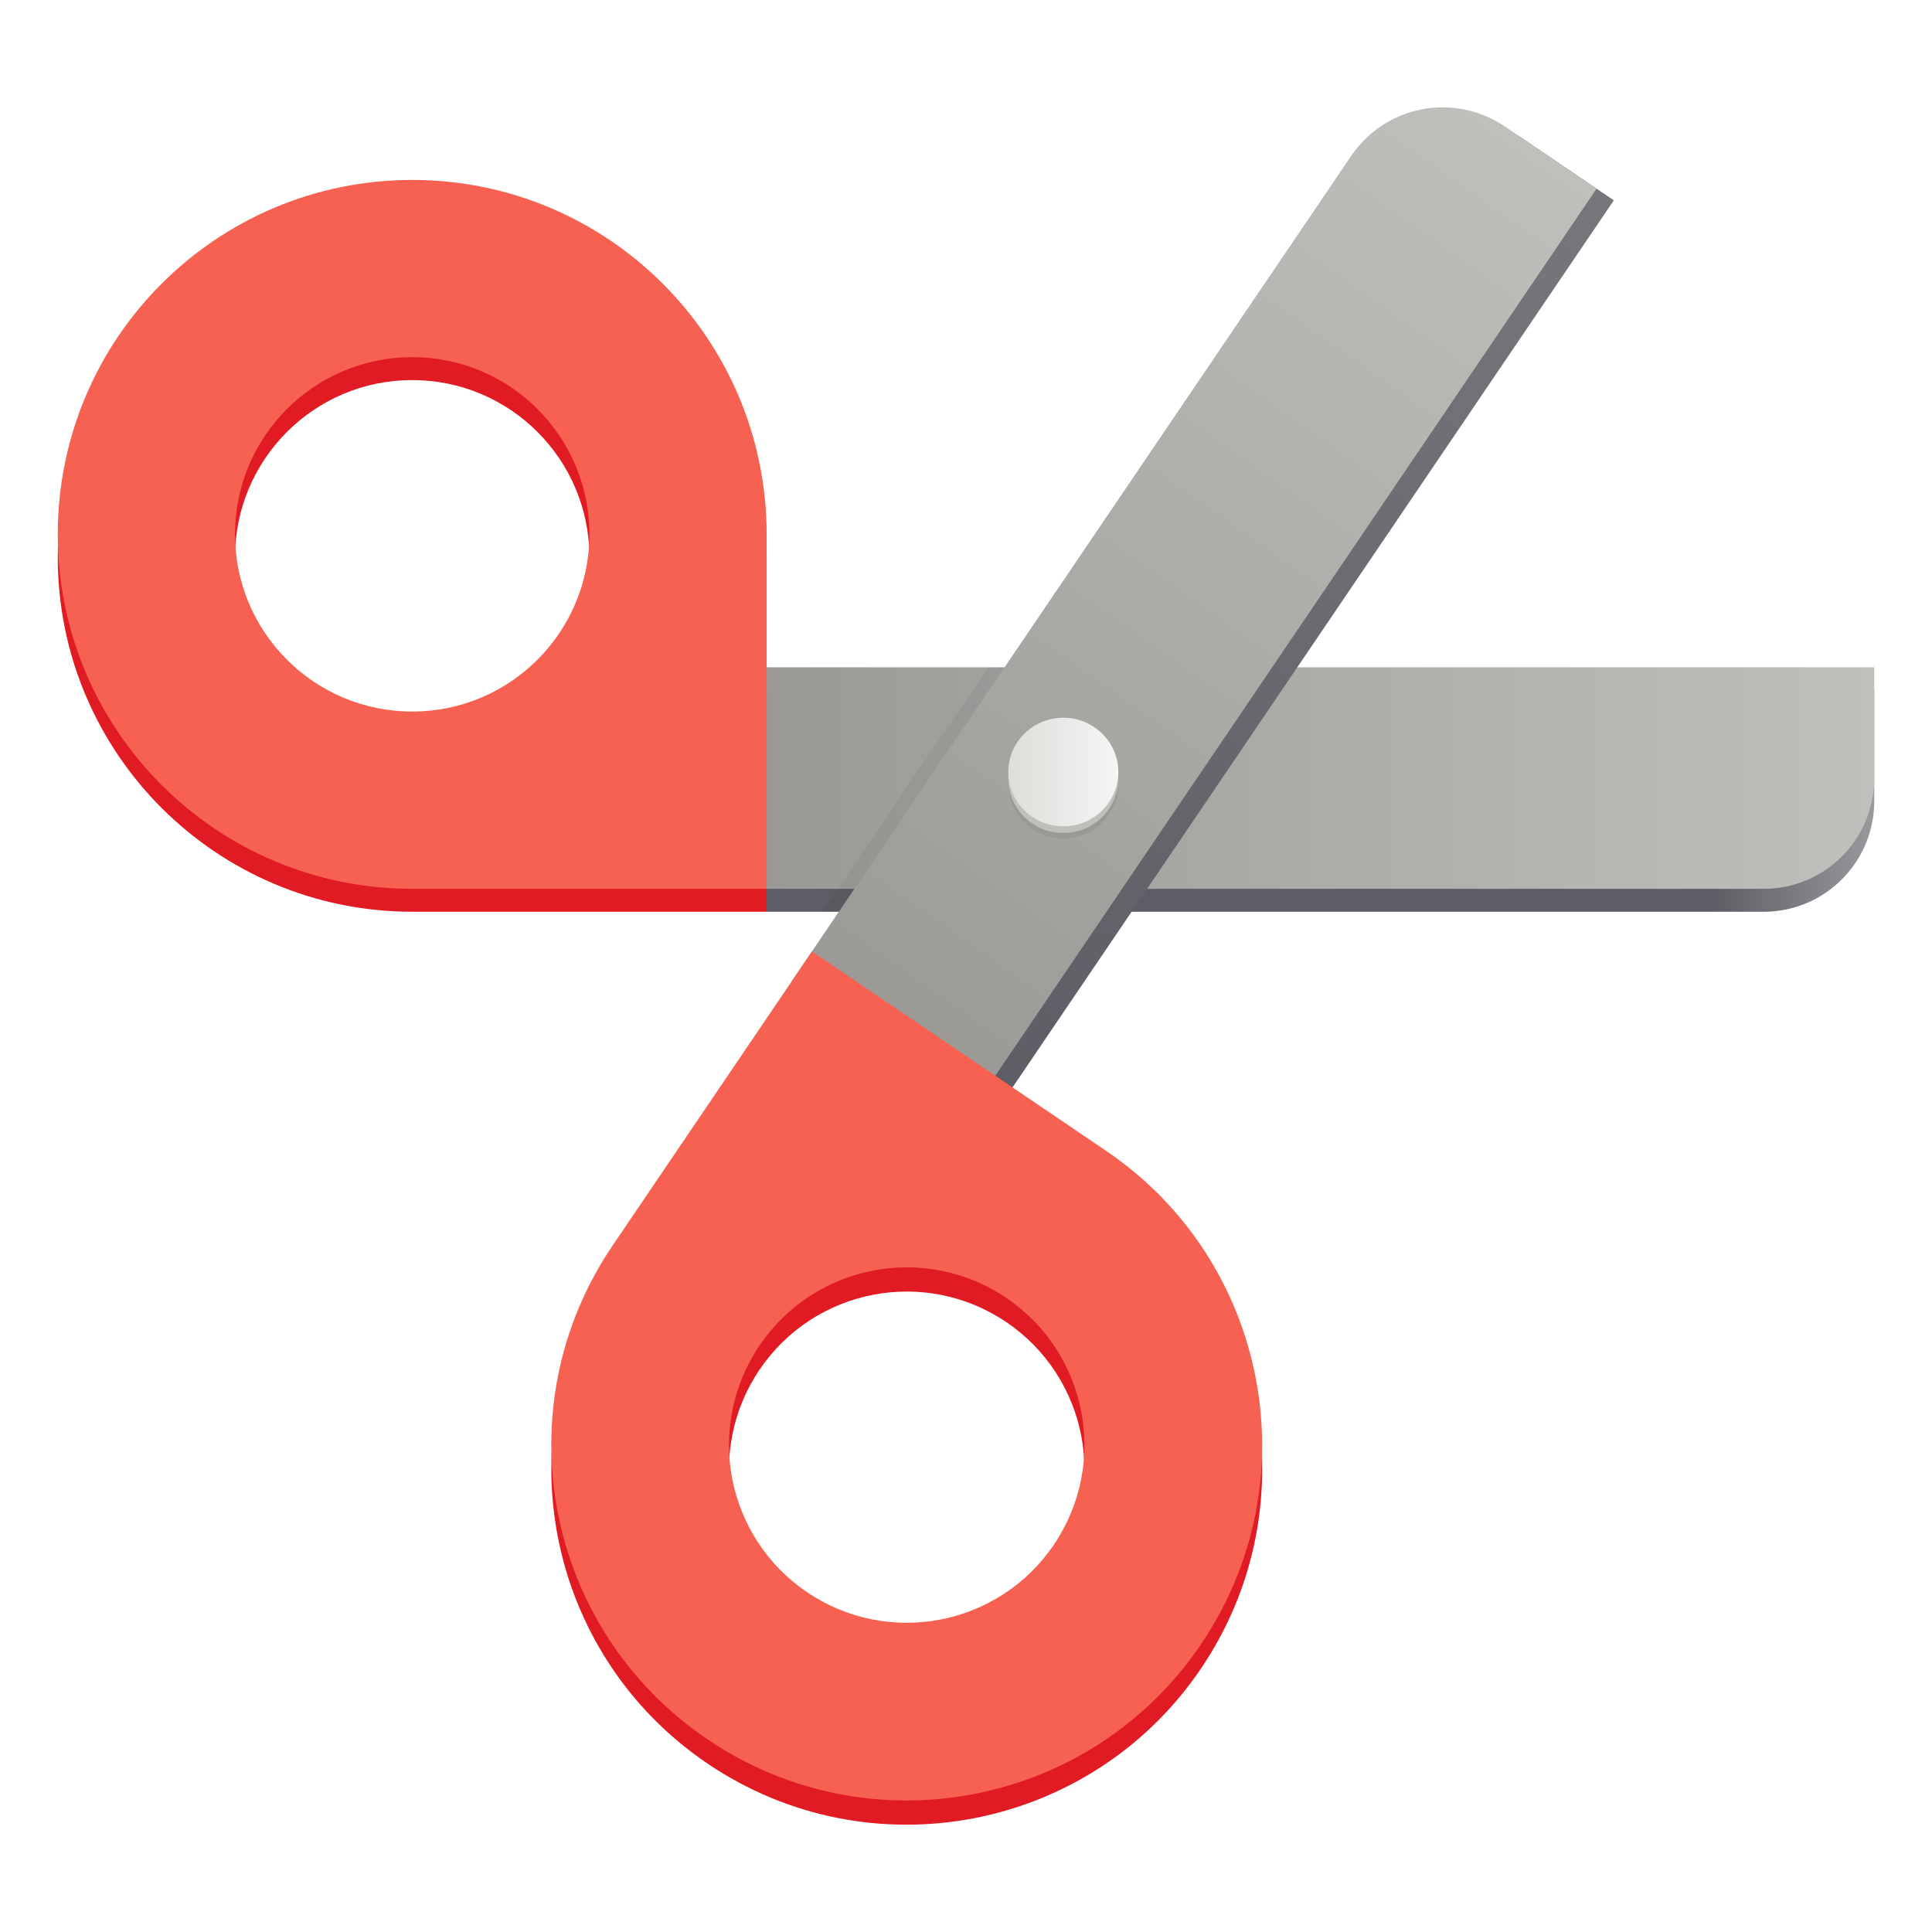
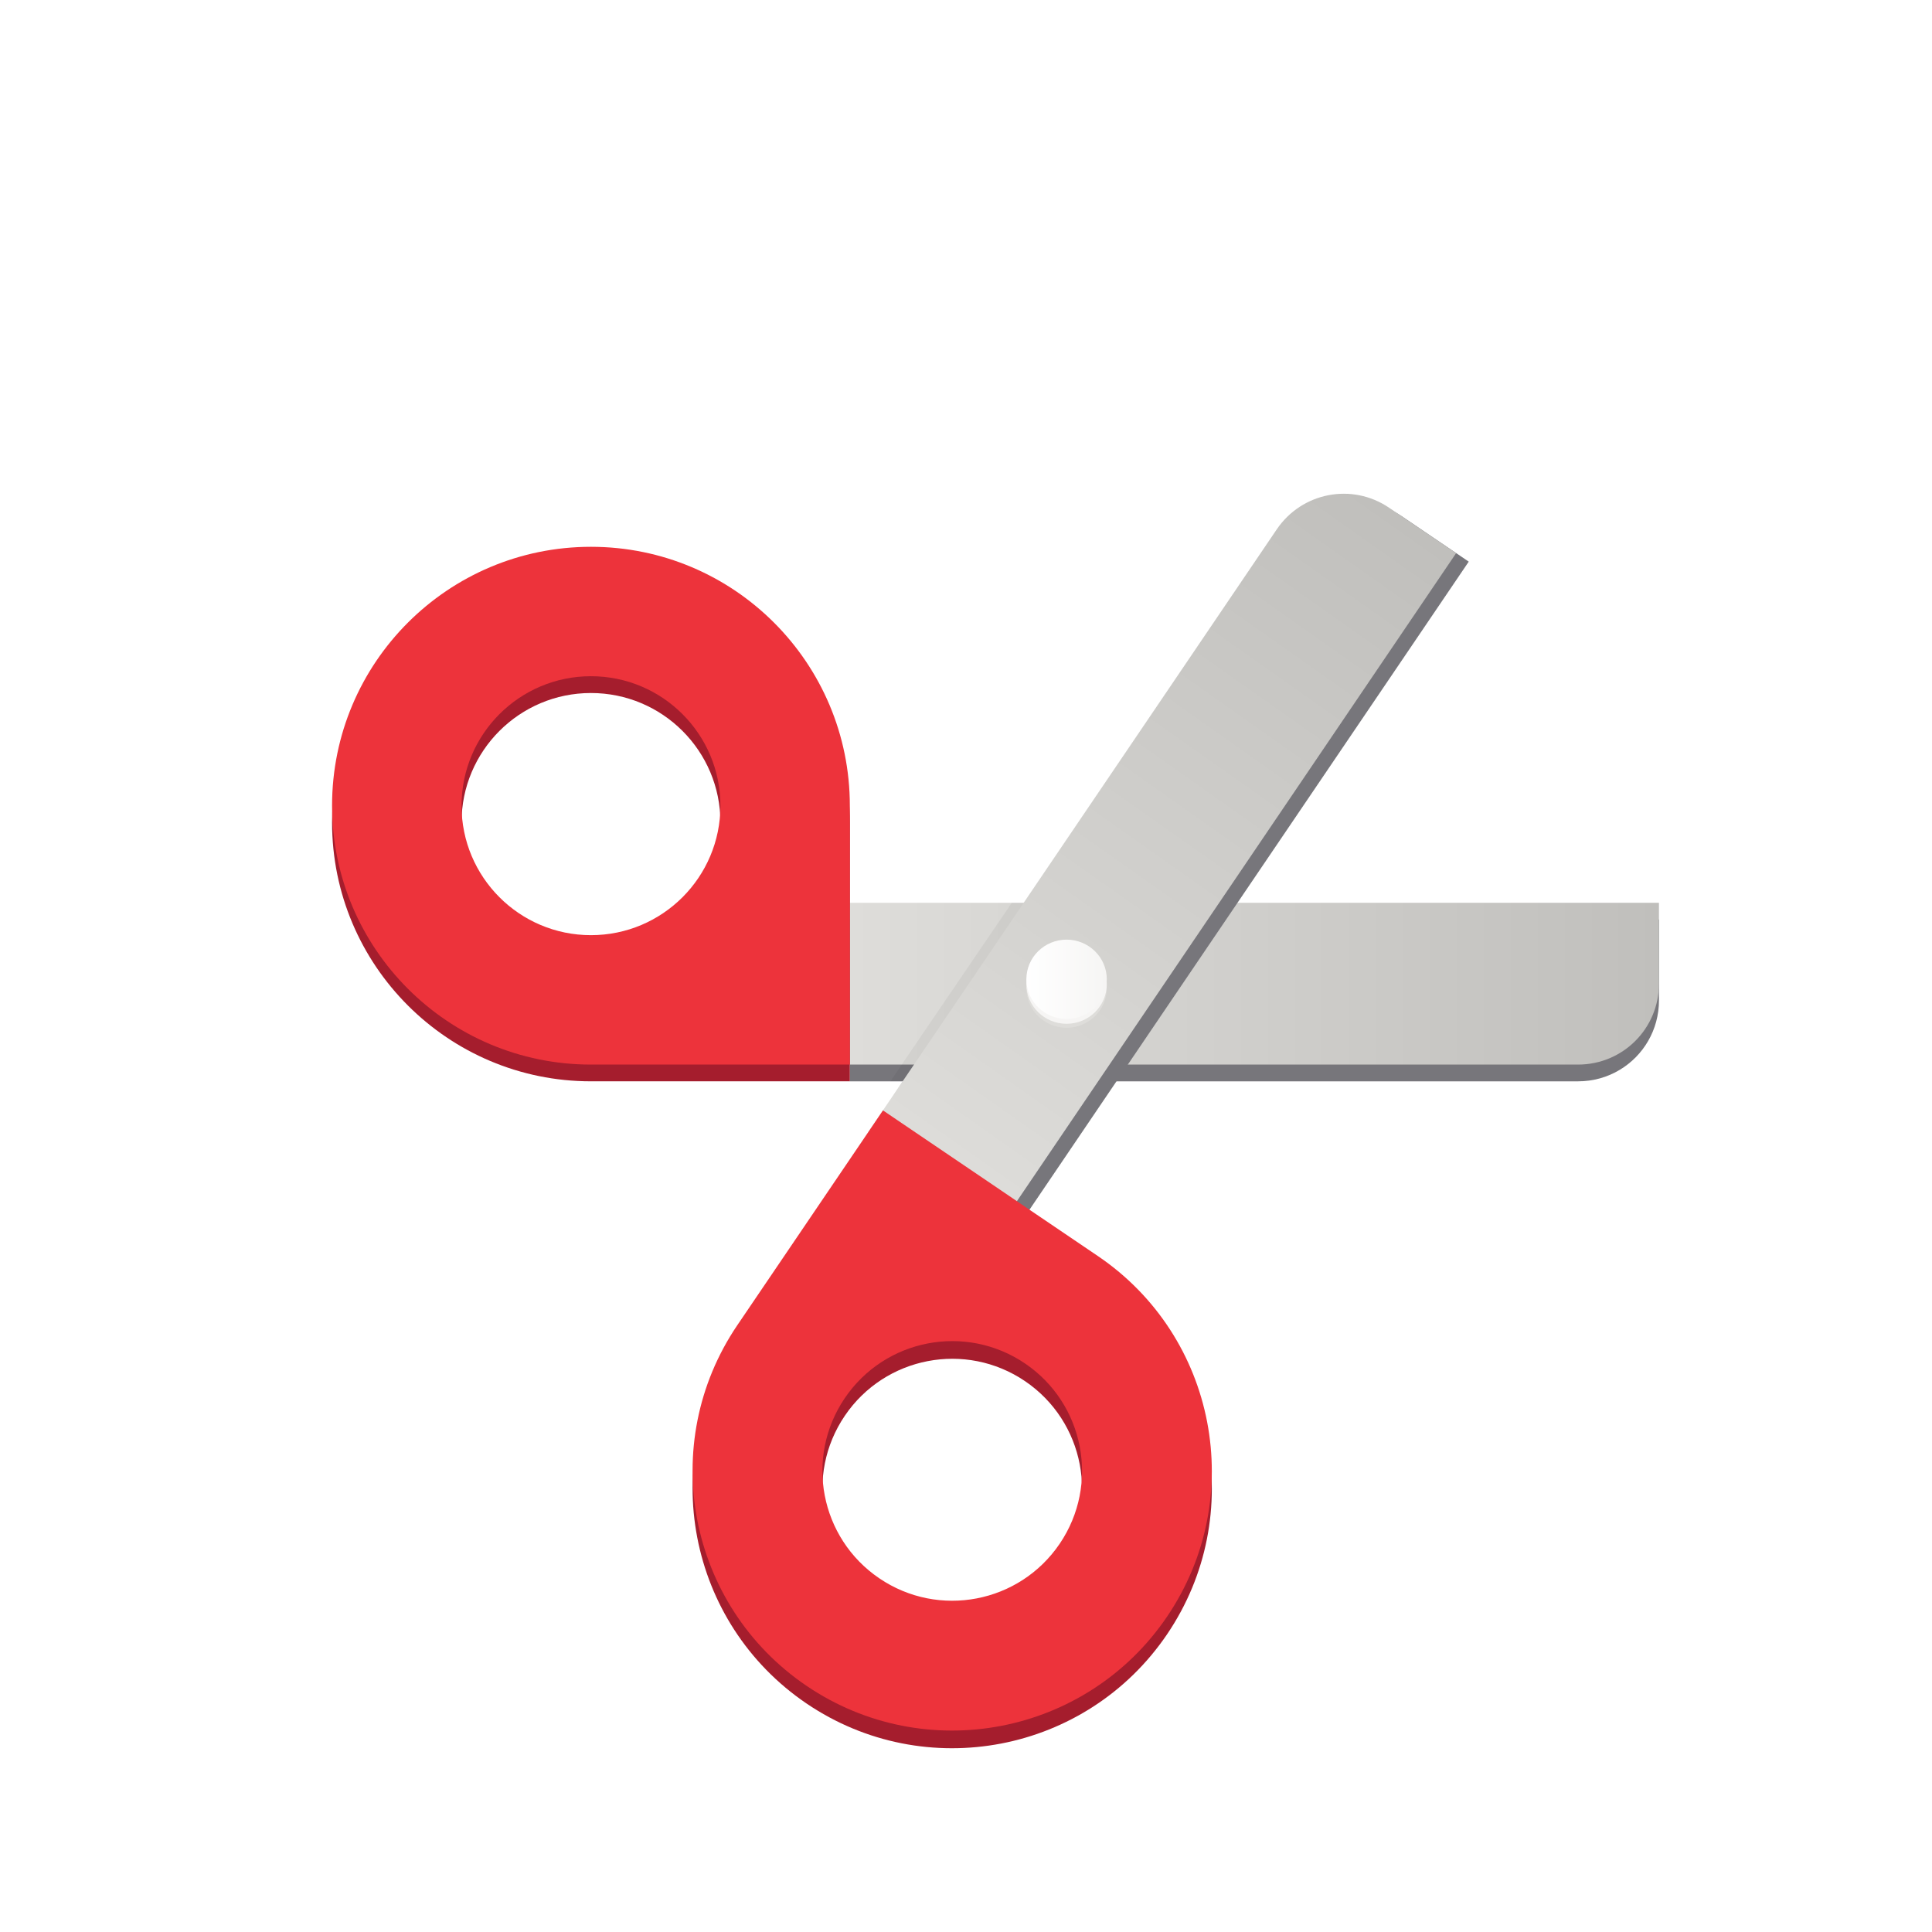
- <svg xmlns="http://www.w3.org/2000/svg" xmlns:xlink="http://www.w3.org/1999/xlink" height="90" viewBox="0 0 90 90" width="90" version="1.1" id="svg11261" xml:space="preserve">
-   <defs id="defs11265">
-     <linearGradient id="linearGradient28952">
-       <stop style="stop-color:#5e5c64;stop-opacity:1;" offset="0" id="stop28948" />
-       <stop style="stop-color:#77767b;stop-opacity:1;" offset="1" id="stop28950" />
-     </linearGradient>
-     <linearGradient id="linearGradient26674">
-       <stop style="stop-color:#5e5c64;stop-opacity:1;" offset="0" id="stop26670" />
-       <stop style="stop-color:#5e5c64;stop-opacity:1;" offset="0.853" id="stop28130" />
-       <stop style="stop-color:#99989c;stop-opacity:1;" offset="1" id="stop26672" />
-     </linearGradient>
-     <linearGradient id="linearGradient25900">
-       <stop style="stop-color:#deddda;stop-opacity:1;" offset="0" id="stop25896" />
-       <stop style="stop-color:#f6f5f4;stop-opacity:1;" offset="1" id="stop25898" />
-     </linearGradient>
-     <linearGradient id="linearGradient25856">
-       <stop style="stop-color:#9a9996;stop-opacity:1;" offset="0" id="stop25854" />
-       <stop style="stop-color:#c0bfbc;stop-opacity:1;" offset="1" id="stop25852" />
-     </linearGradient>
-     <linearGradient id="linearGradient25752">
-       <stop style="stop-color:#9a9996;stop-opacity:1;" offset="0" id="stop25750" />
-       <stop style="stop-color:#c0bfbc;stop-opacity:1;" offset="1" id="stop25748" />
-     </linearGradient>
-     <linearGradient id="linearGradient8131">
-       <stop style="stop-color:#000000;stop-opacity:1" offset="0" id="stop8127" />
-       <stop style="stop-color:#4d4d4d;stop-opacity:0;" offset="1" id="stop8129" />
-     </linearGradient>
-     <linearGradient xlink:href="#linearGradient8131" id="linearGradient8389" gradientUnits="userSpaceOnUse" gradientTransform="matrix(-0.02056028,5.159623,5.159623,0.02056028,8.487418,10.4105)" x1="6" y1="6.5" x2="6.445" y2="6.5" />
-     <linearGradient xlink:href="#linearGradient25752" id="linearGradient25754" x1="39.277" y1="49.938" x2="69.91" y2="6.522" gradientUnits="userSpaceOnUse" gradientTransform="matrix(0.9712309,0,0,0.9712309,-0.00938658,0.1450737)" />
-     <linearGradient xlink:href="#linearGradient25856" id="linearGradient25858" x1="33.674" y1="37.213" x2="86.799" y2="37.213" gradientUnits="userSpaceOnUse" gradientTransform="matrix(0.9712309,0,0,0.9712309,-0.00938658,0.1450737)" />
-     <linearGradient xlink:href="#linearGradient25900" id="linearGradient25902" x1="45.67" y1="36.501" x2="50.95" y2="36.501" gradientUnits="userSpaceOnUse" gradientTransform="matrix(0.9712309,0,0,0.9712309,0.00234444,0.132913)" />
-     <linearGradient xlink:href="#linearGradient26674" id="linearGradient26676" x1="33.674" y1="43.625" x2="86.799" y2="43.625" gradientUnits="userSpaceOnUse" gradientTransform="matrix(0.9712309,0,0,0.9712309,-0.00938658,0.1450737)" />
-     <linearGradient xlink:href="#linearGradient28952" id="linearGradient28954" x1="43.675" y1="52.918" x2="73.482" y2="8.943" gradientUnits="userSpaceOnUse" gradientTransform="matrix(0.9712309,0,0,0.9712309,-0.00938658,0.1450737)" />
-   </defs>
-   <g id="layer1" transform="translate(3.017027,-0.04269461)">
-     <path id="rect8073-2-9" style="opacity:0.4;fill:url(#linearGradient8389);stroke-width:5.168" d="m 36.742,41.481 -1.279,1.951 12.137,0.418 1.703,-2.46 z" />
-     <path id="rect7860-9" style="fill:url(#linearGradient26676);fill-opacity:1;stroke-width:5.168" d="m 32.696,32.196 v 5.16 5.16 h 5.16 13.06 23.374 4.843 c 0.975,0 1.885,-0.268 2.661,-0.734 1.499,-0.901 2.499,-2.542 2.499,-4.426 V 32.196 H 79.133 50.916 37.855 Z" />
-     <path id="rect7860" style="opacity:1;fill:url(#linearGradient25858);fill-opacity:1;stroke-width:5.168" d="m 32.696,31.128 v 5.16 5.16 h 5.16 13.06 28.217 c 2.858,0 5.16,-2.301 5.16,-5.16 V 31.128 H 79.133 50.916 37.855 Z" />
-     <path id="path7595-4" style="fill:#e01b24;fill-opacity:1;stroke-width:5.512" d="M 16.185,9.493 A 16.511,16.511 0 0 0 -0.326,26.004 16.511,16.511 0 0 0 16.185,42.515 H 32.696 V 34.496 31.508 26.004 A 16.511,16.511 0 0 0 16.185,9.493 Z m 0,8.255 a 8.255,8.255 0 0 1 8.255,8.255 8.255,8.255 0 0 1 -8.255,8.255 8.255,8.255 0 0 1 -8.255,-8.255 8.255,8.255 0 0 1 8.255,-8.255 z" />
-     <path id="rect8073-2-9-0-5" style="opacity:0.05;fill:#000000;fill-opacity:1;stroke-width:5.168" d="m 44.768,31.128 h -1.744 l -7.748,11.387 h 1.753 z" />
-     <path id="rect7860-1-4" style="display:inline;fill:url(#linearGradient28954);fill-opacity:1;stroke-width:5.168" d="m 43.211,52.085 -4.271,-2.895 -4.271,-2.895 2.895,-4.271 7.328,-10.811 L 60.724,7.856 C 62.327,5.49 65.523,4.876 67.89,6.48 L 72.161,9.375 69.266,13.646 53.434,37.003 46.106,47.814 Z" />
-     <path id="rect7860-1" style="display:inline;fill:url(#linearGradient25754);fill-opacity:1;stroke-width:5.168" d="M 42.409,51.541 38.138,48.646 33.867,45.751 36.762,41.48 44.09,30.669 59.921,7.312 C 61.525,4.946 64.721,4.332 67.087,5.936 L 71.358,8.831 68.463,13.102 52.632,36.459 45.304,47.27 Z" />
-     <path id="path7595" style="opacity:1;fill:#f66151;fill-opacity:1;stroke-width:5.512" d="M 16.185,8.425 A 16.511,16.511 0 0 0 -0.326,24.936 16.511,16.511 0 0 0 16.185,41.447 H 32.696 V 33.428 30.44 24.936 A 16.511,16.511 0 0 0 16.185,8.425 Z m 0,8.255 a 8.255,8.255 0 0 1 8.255,8.255 8.255,8.255 0 0 1 -8.255,8.255 8.255,8.255 0 0 1 -8.255,-8.255 8.255,8.255 0 0 1 8.255,-8.255 z" />
-     <path id="path7595-9-5" style="fill:#e01b24;fill-opacity:1;stroke-width:5.527" d="m 52.926,77.776 a 16.556,16.556 0 0 1 -22.993,4.415 16.556,16.556 0 0 1 -4.415,-22.993 l 9.289,-13.704 6.656,4.511 2.48,1.681 4.568,3.096 a 16.556,16.556 0 0 1 4.415,22.993 z m -6.852,-4.644 a 8.278,8.278 0 0 0 -2.208,-11.497 8.278,8.278 0 0 0 -11.497,2.208 8.278,8.278 0 0 0 2.208,11.497 8.278,8.278 0 0 0 11.497,-2.208 z" />
-     <path id="path7595-9" style="fill:#f66151;fill-opacity:1;stroke-width:5.527" d="M 52.926,76.648 A 16.556,16.556 0 0 1 29.933,81.063 16.556,16.556 0 0 1 25.517,58.07 l 9.289,-13.704 6.656,4.511 2.48,1.681 4.568,3.096 a 16.556,16.556 0 0 1 4.415,22.993 z m -6.852,-4.644 a 8.278,8.278 0 0 0 -2.208,-11.497 8.278,8.278 0 0 0 -11.497,2.208 8.278,8.278 0 0 0 2.208,11.497 8.278,8.278 0 0 0 11.497,-2.208 z" />
-     <g id="layer3" transform="translate(-0.4077645,0.4227029)">
-       <ellipse style="opacity:1;fill:#9a9996;fill-opacity:1;stroke-width:27.121;stroke-linecap:round;stroke-linejoin:round" id="path24577-3-2" cx="46.923" cy="36.145" rx="2.564" ry="2.529" />
-       <ellipse style="fill:#c0bfbc;fill-opacity:1;stroke-width:27.121;stroke-linecap:round;stroke-linejoin:round" id="path24577-3" cx="46.923" cy="35.894" rx="2.564" ry="2.529" />
-       <ellipse style="opacity:1;fill:url(#linearGradient25902);fill-opacity:1;stroke-width:27.121;stroke-linecap:round;stroke-linejoin:round" id="path24577" cx="46.923" cy="35.584" rx="2.564" ry="2.529" />
+ <svg xmlns="http://www.w3.org/2000/svg" xmlns:xlink="http://www.w3.org/1999/xlink" height="128px" viewBox="0 0 128 128" width="128px">
+   <filter id="a" height="100%" width="100%" x="0%" y="0%">
+     <feColorMatrix color-interpolation-filters="sRGB" values="0 0 0 0 1 0 0 0 0 1 0 0 0 0 1 0 0 0 1 0" />
+   </filter>
+   <mask id="b">
+     <g filter="url(#a)">
+       <rect fill-opacity="0.4" height="153.6" width="153.6" x="-12.8" y="-12.8" />
+     </g>
+   </mask>
+   <linearGradient id="c" gradientTransform="matrix(-0.0213601 5.360341 5.360341 0.0213601 39.15656 54.28856)" gradientUnits="userSpaceOnUse" x1="6" x2="6.445" y1="6.5" y2="6.5">
+     <stop offset="0" />
+     <stop offset="1" stop-color="#4d4d4d" stop-opacity="0" />
+   </linearGradient>
+   <clipPath id="d">
+     <rect height="152" width="192" />
+   </clipPath>
+   <linearGradient id="e" gradientUnits="userSpaceOnUse">
+     <stop offset="0" stop-color="#deddda" />
+     <stop offset="1" stop-color="#c0bfbc" />
+   </linearGradient>
+   <linearGradient id="f" x1="56.306" x2="109.91" xlink:href="#e" y1="65.172" y2="65.172" />
+   <mask id="g">
+     <g filter="url(#a)">
+       <rect fill-opacity="0.05" height="153.6" width="153.6" x="-12.8" y="-12.8" />
+     </g>
+   </mask>
+   <clipPath id="h">
+     <rect height="152" width="192" />
+   </clipPath>
+   <linearGradient id="i" x1="61.961" x2="92.87" xlink:href="#e" y1="78.012" y2="34.205" />
+   <linearGradient id="j" gradientUnits="userSpaceOnUse" x1="68" x2="73.327" y1="64.881" y2="64.881">
+     <stop offset="0" stop-color="#ffffff" />
+     <stop offset="1" stop-color="#f6f5f4" />
+   </linearGradient>
+   <g mask="url(#b)">
+     <g clip-path="url(#d)" transform="matrix(1 0 0 1 -8 -16)">
+       <path d="m 68.512 86.566 l -1.332 2.027 l 12.609 0.438 l 1.77 -2.559 z m 0 0" fill="url(#c)" />
    </g>
  </g>
+   <path d="m 56.305 60.922 v 10.719 h 48.246 c 1.012 0 1.957 -0.277 2.762 -0.762 c 1.559 -0.934 2.598 -2.641 2.598 -4.598 v -5.359 z m 0 0" fill="#77767b" />
+   <path d="m 56.305 59.812 v 10.719 h 48.246 c 2.969 0 5.359 -2.391 5.359 -5.359 v -5.359 z m 0 0" fill="url(#f)" />
+   <path d="m 39.152 37.336 c -9.473 0 -17.152 7.68 -17.152 17.152 c 0 9.473 7.68 17.152 17.152 17.152 h 17.152 v -17.152 c 0 -9.473 -7.68 -17.152 -17.152 -17.152 z m 0 8.578 c 4.738 0 8.578 3.84 8.578 8.574 c 0 4.738 -3.84 8.578 -8.578 8.578 c -4.734 0 -8.574 -3.84 -8.574 -8.578 c 0 -4.734 3.84 -8.574 8.574 -8.574 z m 0 0" fill="#a51d2d" />
+   <g mask="url(#g)">
+     <g clip-path="url(#h)" transform="matrix(1 0 0 1 -8 -16)">
+       <path d="m 76.848 75.812 h -1.812 l -8.047 11.828 h 1.82 z m 0 0" />
+     </g>
+   </g>
+   <path d="m 67.23 81.586 l -8.875 -6.016 l 3.008 -4.438 l 7.613 -11.234 l 16.449 -24.266 c 1.664 -2.457 4.984 -3.094 7.445 -1.43 l 4.438 3.008 l -3.008 4.438 l -16.449 24.266 l -7.613 11.234 z m 0 0" fill="#77767b" />
+   <path d="m 66.398 81.02 l -8.875 -6.016 l 3.008 -4.438 l 7.613 -11.23 l 16.445 -24.266 c 1.668 -2.457 4.988 -3.098 7.445 -1.43 l 4.438 3.008 l -3.008 4.438 l -16.445 24.266 l -7.613 11.23 z m 0 0" fill="url(#i)" />
+   <path d="m 39.152 36.227 c -9.473 0 -17.152 7.68 -17.152 17.152 s 7.68 17.152 17.152 17.152 h 17.152 v -17.152 c 0 -9.473 -7.68 -17.152 -17.152 -17.152 z m 0 8.574 c 4.738 0 8.578 3.84 8.578 8.578 c 0 4.738 -3.84 8.578 -8.578 8.578 c -4.734 0 -8.574 -3.84 -8.574 -8.578 c 0 -4.738 3.84 -8.578 8.574 -8.578 z m 0 0" fill="#ed333b" />
+   <path d="m 77.324 108.273 c -5.332 7.863 -16.023 9.918 -23.887 4.59 c -7.863 -5.332 -9.918 -16.027 -4.59 -23.891 l 9.652 -14.234 l 6.914 4.684 l 2.578 1.75 l 4.746 3.215 c 7.863 5.328 9.914 16.023 4.586 23.887 z m -7.117 -4.824 c 2.664 -3.93 1.637 -9.277 -2.297 -11.945 c -3.93 -2.664 -9.277 -1.637 -11.941 2.297 c -2.664 3.93 -1.641 9.277 2.293 11.941 c 3.93 2.664 9.277 1.641 11.945 -2.293 z m 0 0" fill="#a51d2d" />
+   <path d="m 77.324 107.102 c -5.332 7.863 -16.023 9.918 -23.887 4.59 c -7.863 -5.332 -9.918 -16.027 -4.59 -23.891 l 9.652 -14.234 l 6.914 4.684 l 2.578 1.75 l 4.746 3.215 c 7.863 5.328 9.914 16.023 4.586 23.887 z m -7.117 -4.824 c 2.664 -3.93 1.637 -9.277 -2.297 -11.945 c -3.93 -2.664 -9.277 -1.637 -11.941 2.297 c -2.664 3.93 -1.641 9.277 2.293 11.941 c 3.93 2.664 9.277 1.641 11.945 -2.293 z m 0 0" fill="#ed333b" />
+   <path d="m 73.328 65.465 c 0 1.449 -1.195 2.625 -2.664 2.625 c -1.473 0 -2.664 -1.176 -2.664 -2.625 c 0 -1.453 1.191 -2.629 2.664 -2.629 c 1.469 0 2.664 1.176 2.664 2.629 z m 0 0" fill="#deddda" />
+   <path d="m 73.328 65.203 c 0 1.449 -1.195 2.625 -2.664 2.625 c -1.473 0 -2.664 -1.176 -2.664 -2.625 c 0 -1.453 1.191 -2.629 2.664 -2.629 c 1.469 0 2.664 1.176 2.664 2.629 z m 0 0" fill="#f6f5f4" />
+   <path d="m 73.328 64.879 c 0 1.453 -1.195 2.629 -2.664 2.629 c -1.473 0 -2.664 -1.176 -2.664 -2.629 c 0 -1.449 1.191 -2.625 2.664 -2.625 c 1.469 0 2.664 1.176 2.664 2.625 z m 0 0" fill="url(#j)" />
+   <path d="m 158.68 5.91 h 0.004 m 0 0 c -161.418 -21.219 -161.418 -21.219 0 0 c 8.723 1.148 8.723 1.148 0 0 z m 0 0" fill-rule="evenodd" />
</svg>
